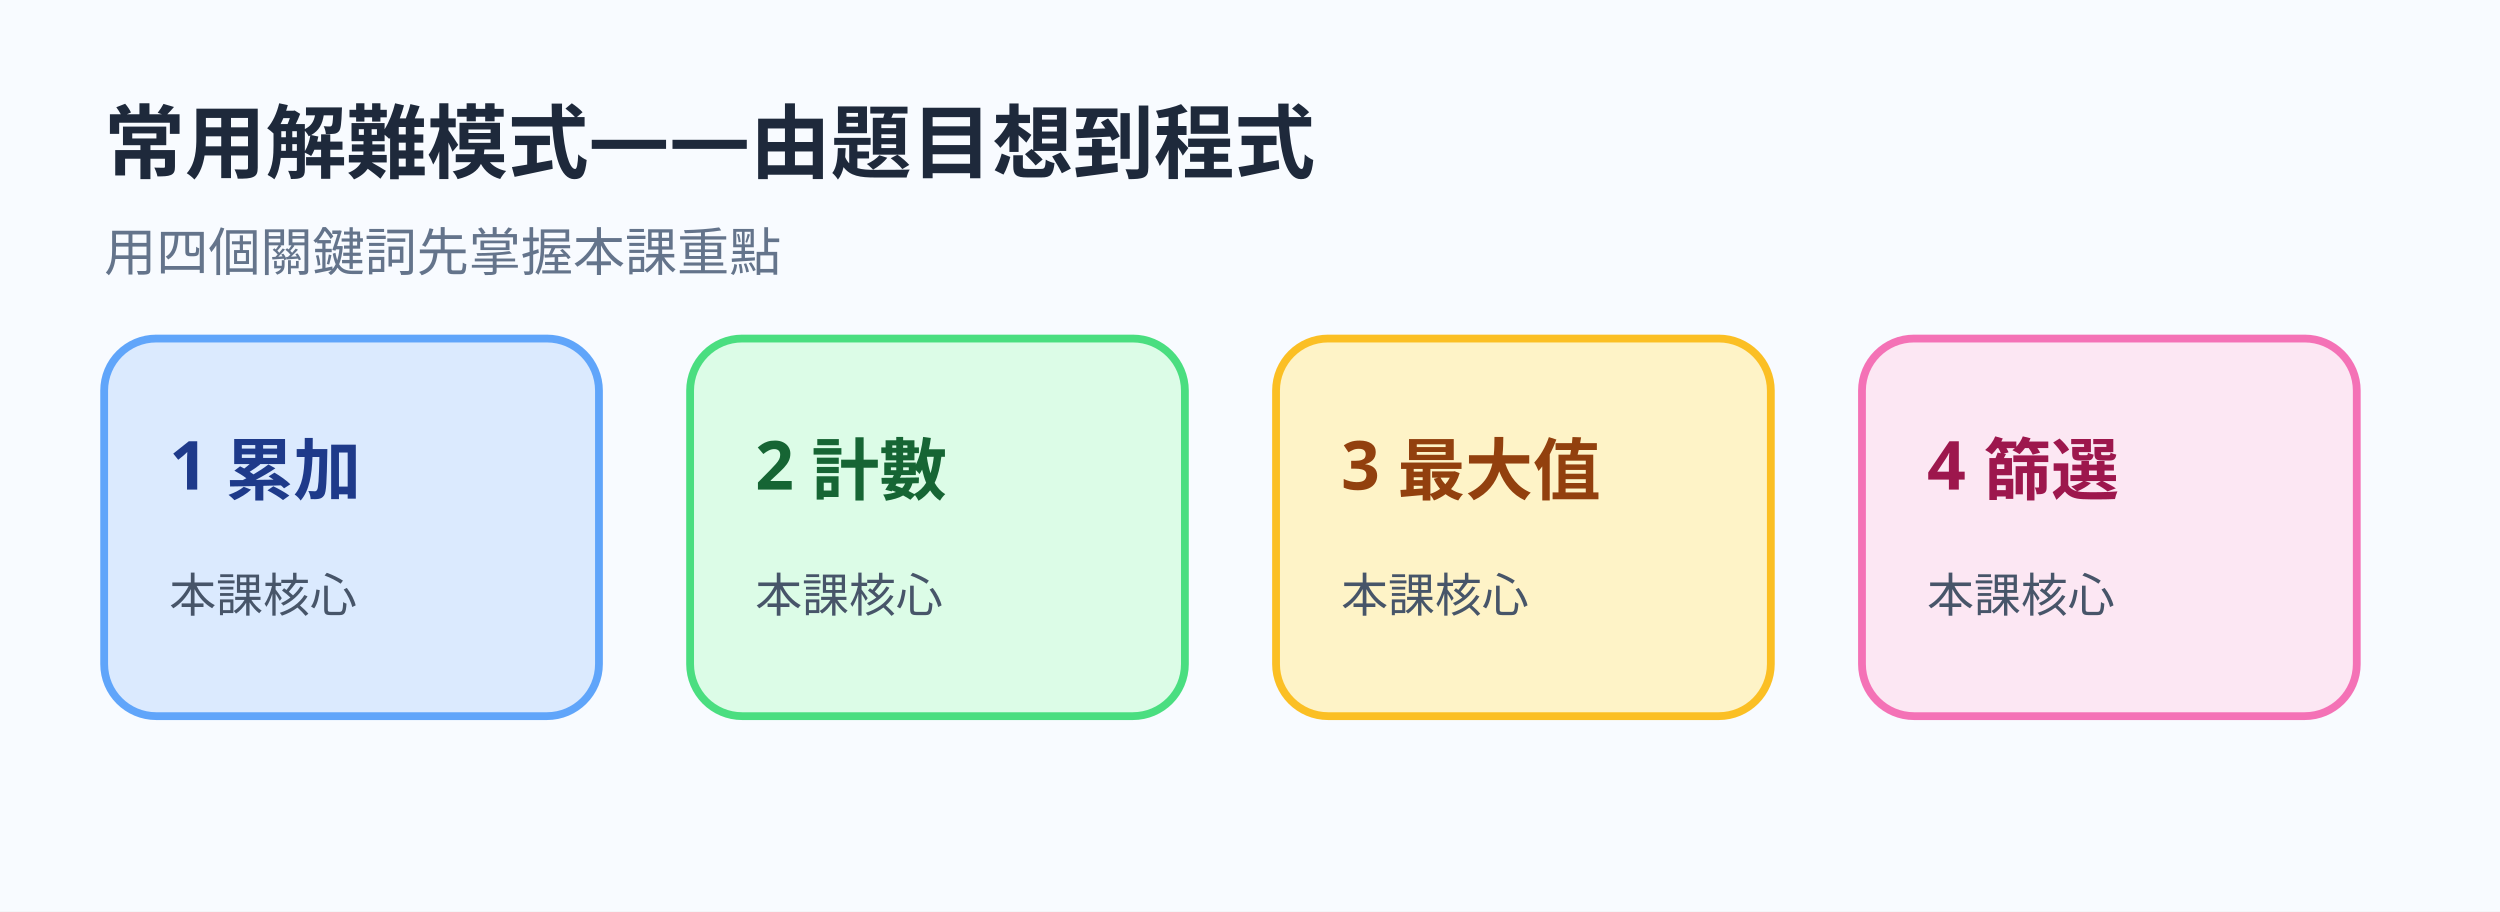
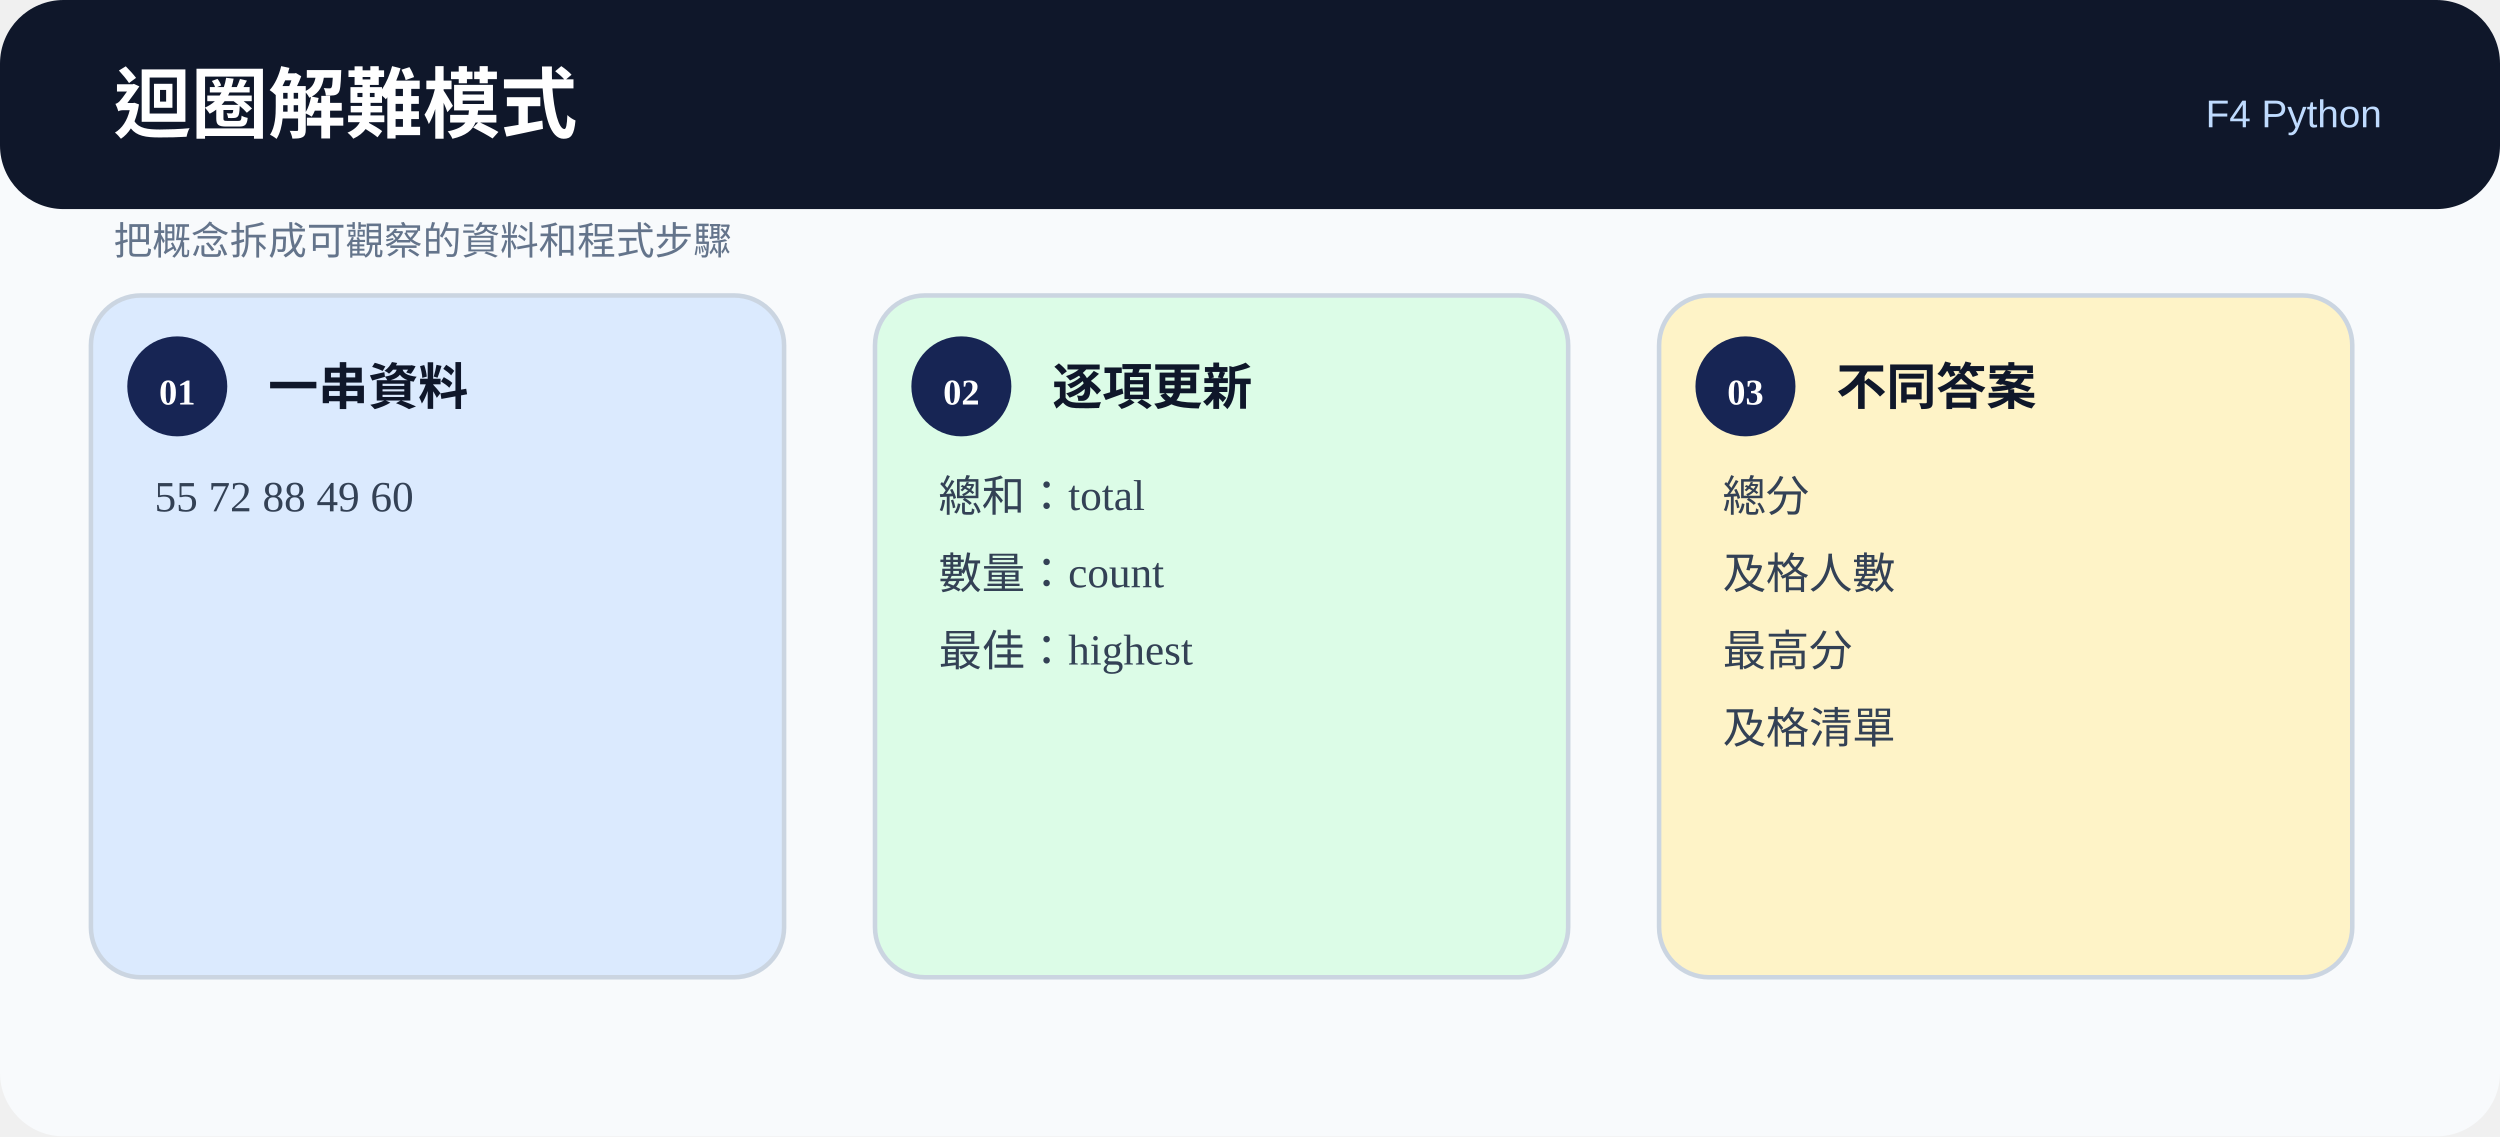
- <svg xmlns="http://www.w3.org/2000/svg" viewBox="0 0 960 350" role="img" aria-labelledby="title desc">
-   <rect width="960" height="350" fill="#f8fbff" />
-   <text x="40" y="66" font-family="system-ui,sans-serif" font-size="31" font-weight="700" fill="#1e293b">常用解難模式——由題目想到程式</text>
-   <text x="40" y="104" font-family="system-ui,sans-serif" font-size="20" fill="#64748b">用四個關鍵詞先掌握本課重點</text>
-   <rect x="40" y="130" width="190" height="145" rx="20" fill="#dbeafe" stroke="#60a5fa" stroke-width="3" />
-   <text x="65" y="188" font-family="system-ui,sans-serif" font-size="26" font-weight="700" fill="#1e3a8a">1 累加</text>
-   <text x="65" y="235" font-family="system-ui,sans-serif" font-size="18" fill="#475569">本課核心</text>
-   <rect x="265" y="130" width="190" height="145" rx="20" fill="#dcfce7" stroke="#4ade80" stroke-width="3" />
-   <text x="290" y="188" font-family="system-ui,sans-serif" font-size="26" font-weight="700" fill="#166534">2 計數</text>
-   <text x="290" y="235" font-family="system-ui,sans-serif" font-size="18" fill="#475569">本課核心</text>
-   <rect x="490" y="130" width="190" height="145" rx="20" fill="#fef3c7" stroke="#fbbf24" stroke-width="3" />
-   <text x="515" y="188" font-family="system-ui,sans-serif" font-size="26" font-weight="700" fill="#92400e">3 最大值</text>
-   <text x="515" y="235" font-family="system-ui,sans-serif" font-size="18" fill="#475569">本課核心</text>
-   <rect x="715" y="130" width="190" height="145" rx="20" fill="#fce7f3" stroke="#f472b6" stroke-width="3" />
-   <text x="740" y="188" font-family="system-ui,sans-serif" font-size="26" font-weight="700" fill="#9d174d">4 篩選</text>
-   <text x="740" y="235" font-family="system-ui,sans-serif" font-size="18" fill="#475569">本課核心</text>
+ <svg xmlns="http://www.w3.org/2000/svg" width="1100" height="500" viewBox="0 0 1100 500">
+   <rect width="1100" height="500" rx="28" fill="#f8fafc" />
+   <rect x="0" y="0" width="1100" height="92" rx="28" fill="#0f172a" />
+   <text x="50" y="58" font-family="Arial, 'Noto Sans CJK TC', sans-serif" font-size="34" font-weight="700" fill="#ffffff">迴圈解難模式</text>
+   <text x="1048" y="56" text-anchor="end" font-family="Arial, sans-serif" font-size="17" fill="#bfdbfe">F4 Python</text>
+   <text x="50" y="112" font-family="Arial, 'Noto Sans CJK TC', sans-serif" font-size="17" fill="#64748b">把概念拆成可觀察的資料和程式步驟</text>
+   <rect x="40" y="130" width="305" height="300" rx="22" fill="#dbeafe" stroke="#cbd5e1" stroke-width="2" />
+   <circle cx="78" cy="170" r="22" fill="#172554" />
+   <text x="78" y="178" text-anchor="middle" font-size="16" font-weight="700" fill="#ffffff">01</text>
+   <text x="118" y="178" font-size="22" font-weight="700" fill="#0f172a">一串資料</text>
+   <text x="68" y="225" font-size="19" fill="#334155">55   72   88   49   60</text>
+   <rect x="385" y="130" width="305" height="300" rx="22" fill="#dcfce7" stroke="#cbd5e1" stroke-width="2" />
+   <circle cx="423" cy="170" r="22" fill="#172554" />
+   <text x="423" y="178" text-anchor="middle" font-size="16" font-weight="700" fill="#ffffff">02</text>
+   <text x="463" y="178" font-size="22" font-weight="700" fill="#0f172a">逐項更新</text>
+   <text x="413" y="225" font-size="19" fill="#334155">總和：total</text>
+   <text x="413" y="259" font-size="19" fill="#334155">數量：count</text>
+   <text x="413" y="293" font-size="19" fill="#334155">最佳：highest</text>
+   <rect x="730" y="130" width="305" height="300" rx="22" fill="#fef3c7" stroke="#cbd5e1" stroke-width="2" />
+   <circle cx="768" cy="170" r="22" fill="#172554" />
+   <text x="768" y="178" text-anchor="middle" font-size="16" font-weight="700" fill="#ffffff">03</text>
+   <text x="808" y="178" font-size="22" font-weight="700" fill="#0f172a">不同答案</text>
+   <text x="758" y="225" font-size="19" fill="#334155">總分</text>
+   <text x="758" y="259" font-size="19" fill="#334155">及格人數</text>
+   <text x="758" y="293" font-size="19" fill="#334155">最高分</text>
+   <text x="758" y="327" font-size="19" fill="#334155">及格清單</text>
</svg>
